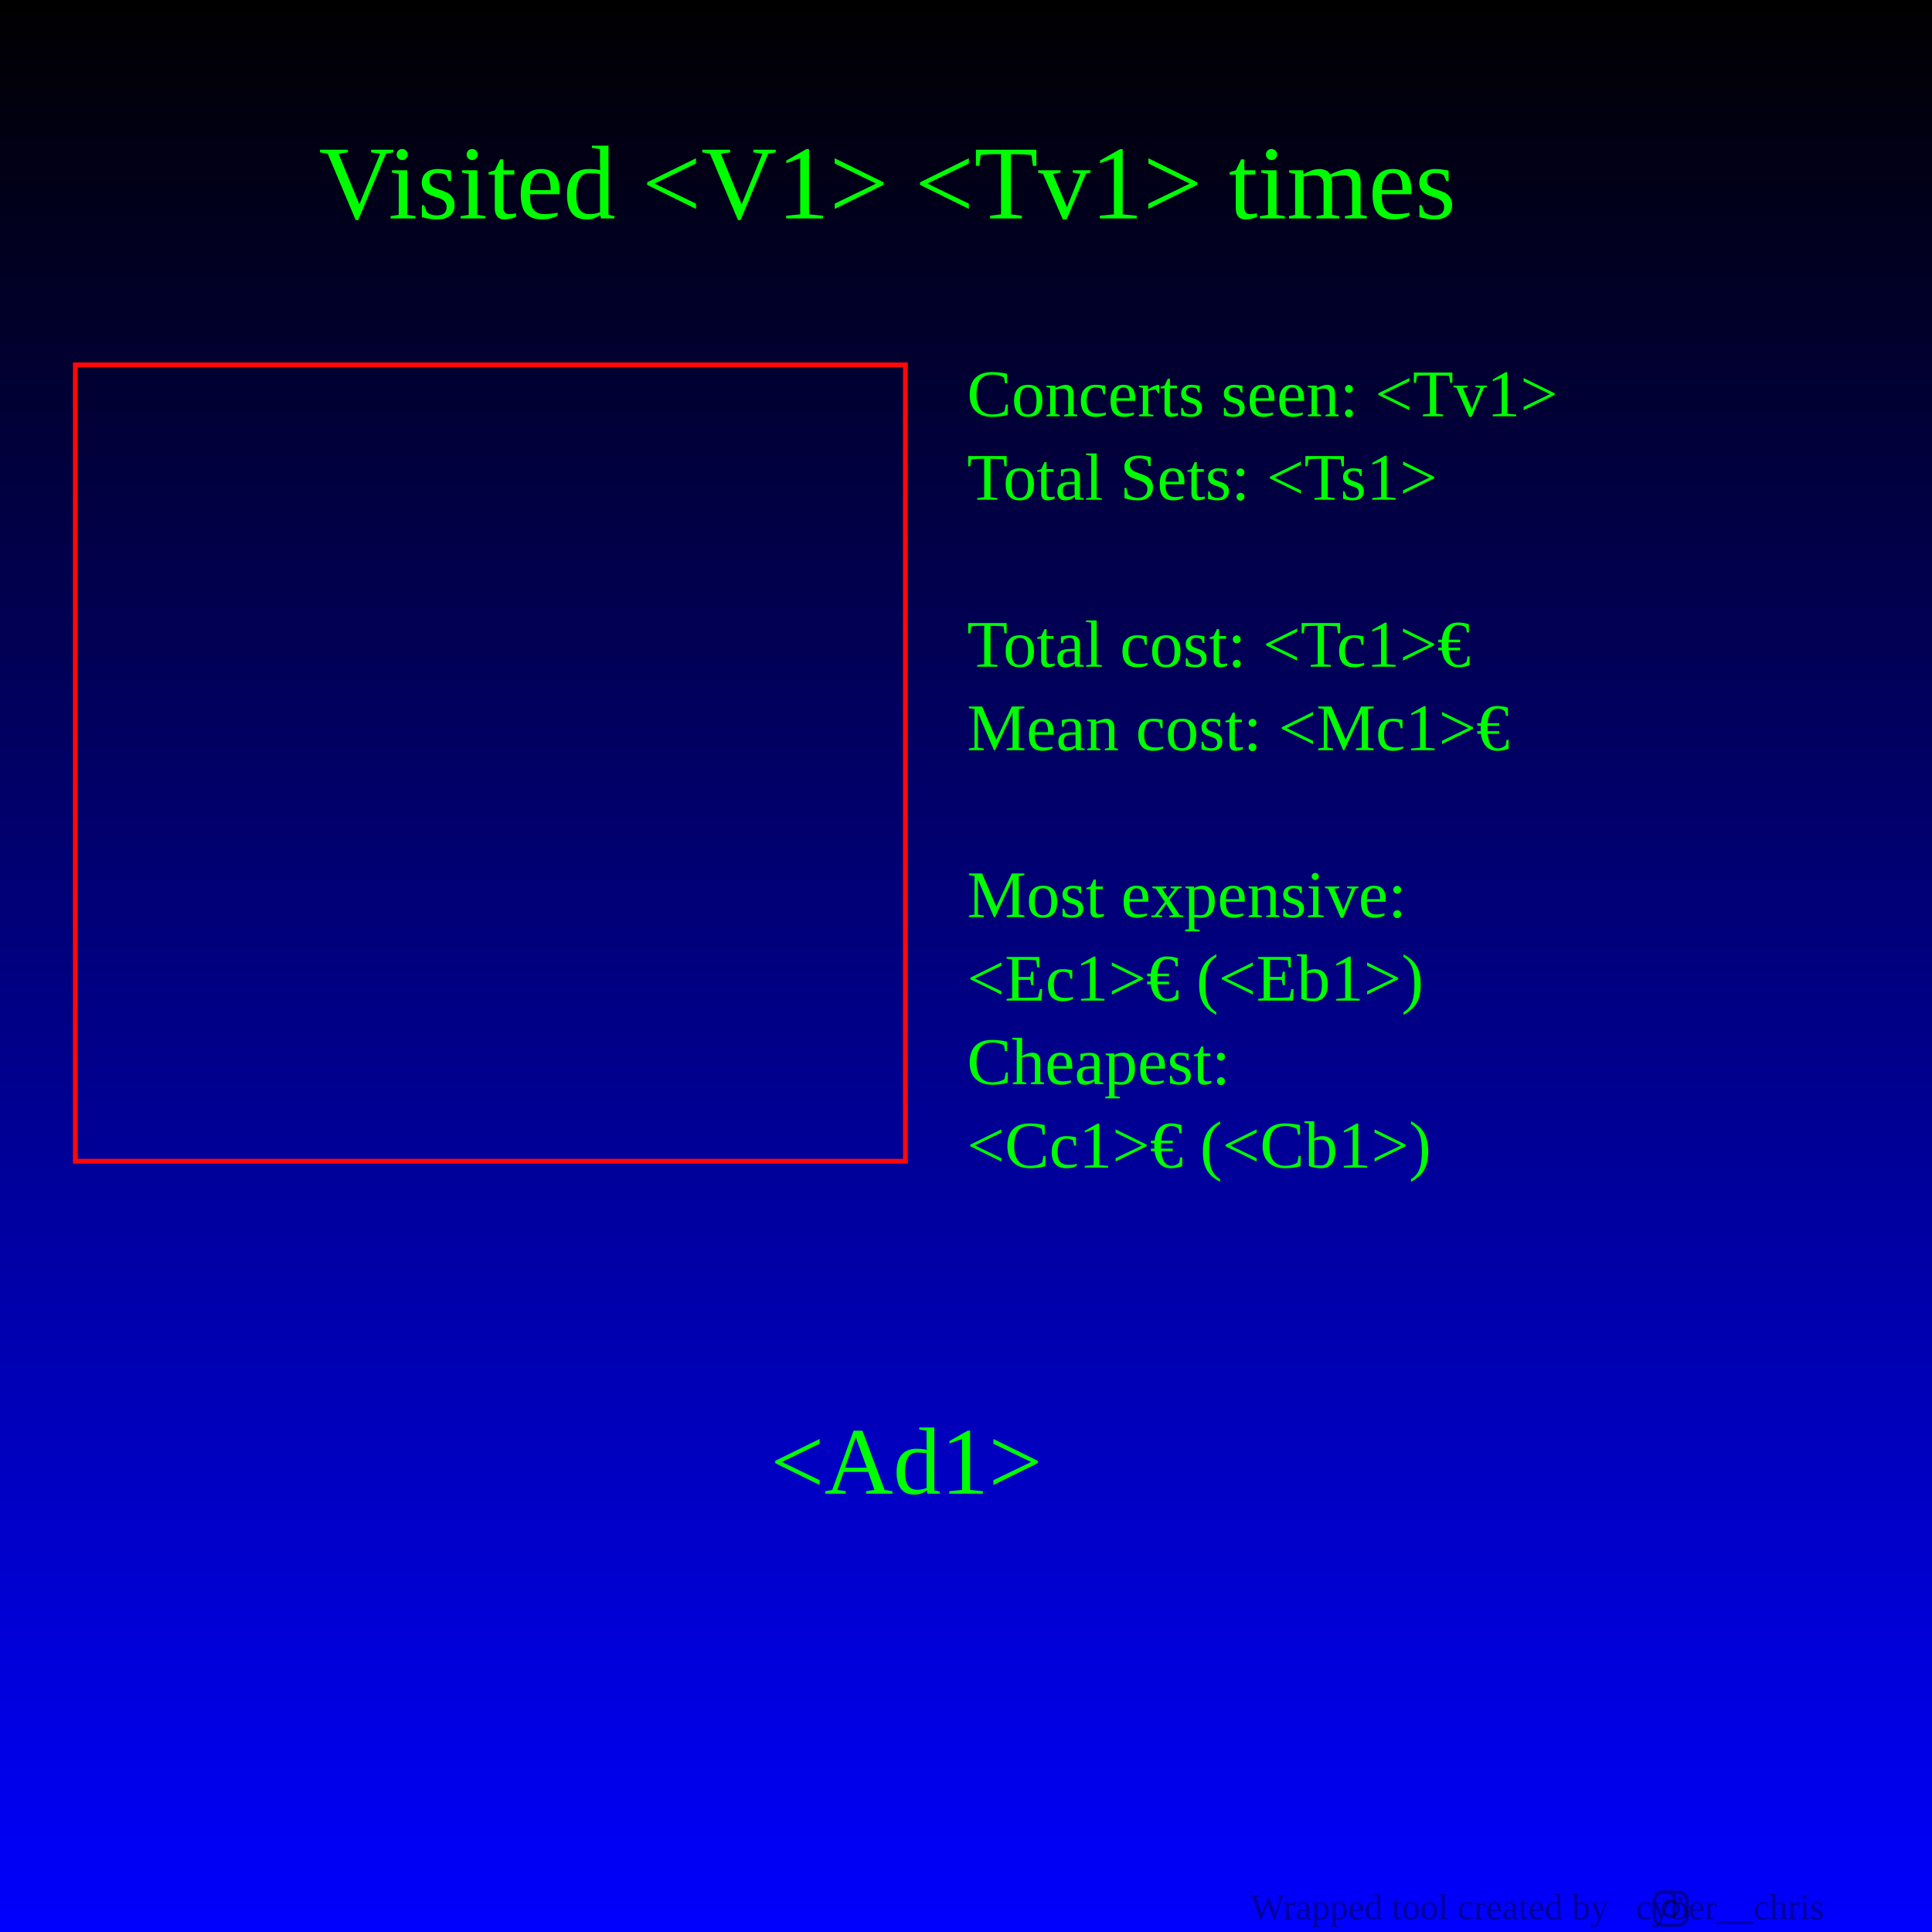
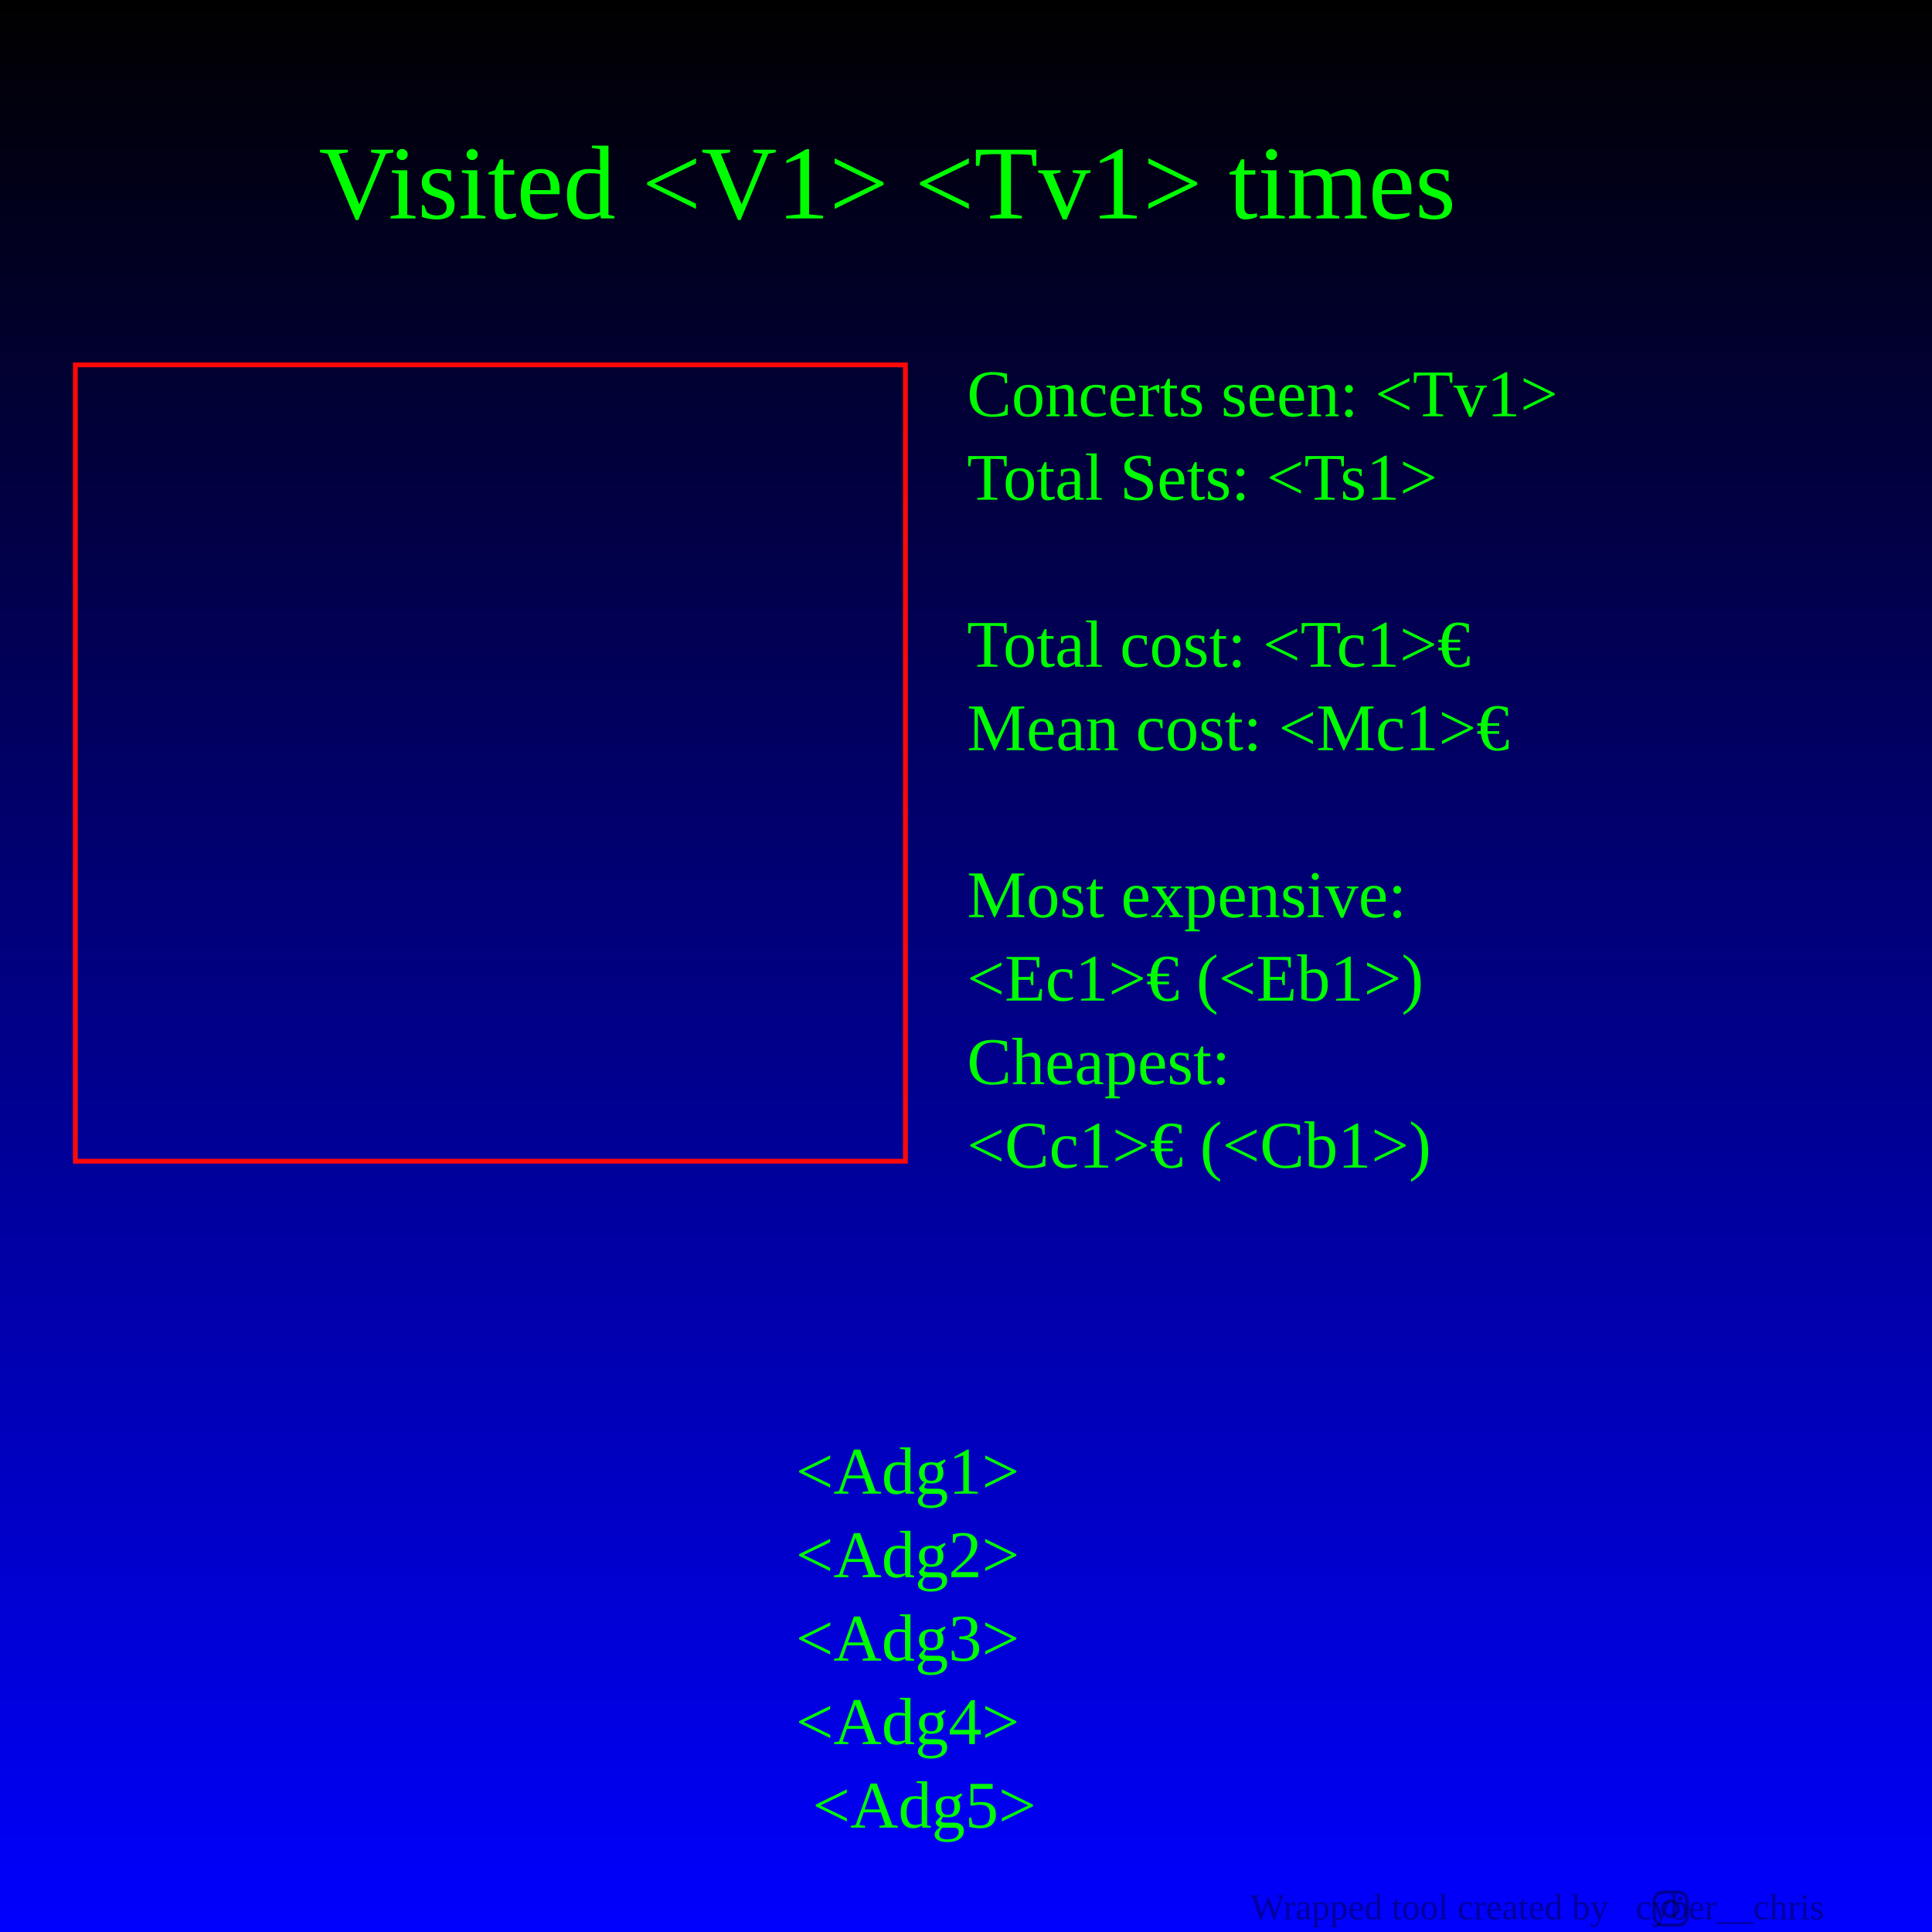
<svg xmlns="http://www.w3.org/2000/svg" xmlns:xlink="http://www.w3.org/1999/xlink" width="1080" height="1080" viewBox="0 0 1080 1080" version="1.1" id="svg1">
  <defs id="defs1">
    <pattern xlink:href="#pattern6-7" preserveAspectRatio="xMidYMid" id="pattern7" patternTransform="matrix(0.2389014,0,0,0.2389014,228.0576,249.6872)" />
    <pattern patternUnits="userSpaceOnUse" width="29" height="20" patternTransform="translate(190,350)" preserveAspectRatio="xMidYMid" style="fill:#010000" id="pattern6-7">
      <path style="fill:none;stroke:#010000;stroke-width:10;stroke-linecap:butt;stroke-dasharray:none;paint-order:stroke markers fill;stop-color:#010000" d="M 0,5 C 19,5 10,15 29,15" id="path4-2" />
    </pattern>
    <linearGradient id="linearGradient3">
      <stop style="stop-color:#010000;stop-opacity:1;" offset="0" id="stop3" />
      <stop style="stop-color:#0000fe;stop-opacity:1" offset="1" id="stop4" />
    </linearGradient>
    <linearGradient xlink:href="#linearGradient3" id="linearGradient4" x1="540" y1="0" x2="540" y2="1080" gradientUnits="userSpaceOnUse" />
  </defs>
  <g id="layer2" style="display:inline">
    <rect style="fill:url(#linearGradient4);fill-opacity:1" id="rect2" width="1080" height="1080" x="0" y="0" />
  </g>
  <g id="layer1" style="display:inline">
    <text xml:space="preserve" style="font-size:58.667px;text-align:start;writing-mode:lr-tb;direction:ltr;text-anchor:start;fill:#00fe00;stroke-width:0.526" x="529.718" y="122.113" id="text1">
      <tspan id="tspan1" x="540.03" y="122.113" style="font-size:58.667px;text-align:center;text-anchor:middle;stroke-width:0.526">Visited &lt;V1&gt; &lt;Tv1&gt; times </tspan>
    </text>
  </g>
  <g id="layer3">
    <rect style="display:inline;fill:none;stroke:#ff0808;stroke-width:2.68;stroke-linecap:butt;stroke-linejoin:miter;stroke-dasharray:none;stroke-opacity:1" id="rect1" width="464.014" height="445.17" x="42.118" y="203.963" />
    <text xml:space="preserve" style="font-size:45.869px;text-align:start;writing-mode:lr-tb;direction:ltr;text-anchor:start;display:inline;fill:none;stroke:url(#pattern7);stroke-width:0.247;stroke-linecap:butt;stroke-linejoin:miter;stroke-dasharray:none;stroke-opacity:1" x="240.003" y="203.819" id="text7">
      <tspan id="tspan7" x="240.003" y="203.819" style="fill:#00fe00;stroke:#ff0808;stroke-width:0.247;stroke-opacity:0" />
    </text>
    <text xml:space="preserve" style="font-size:37.333px;text-align:start;writing-mode:lr-tb;direction:ltr;text-anchor:start;display:inline;fill:#00fe00;stroke:#ff0808;stroke-width:1.034;stroke-linecap:butt;stroke-linejoin:miter;stroke-dasharray:none;stroke-opacity:0" x="540.547" y="232.7" id="text9">
      <tspan x="540.547" y="232.7" id="tspan2" style="font-size:37.333px">Concerts seen: &lt;Tv1&gt; </tspan>
      <tspan x="540.547" y="279.367" id="tspan3" style="font-size:37.333px">Total Sets: &lt;Ts1&gt;</tspan>
      <tspan x="540.547" y="326.033" style="font-size:37.333px" id="tspan15" />
      <tspan x="540.547" y="372.7" id="tspan4" dx="0 0 0 0 0 0 0 0 0 0 0 0 0 0 0 0 2.041" style="font-size:37.333px">Total cost: &lt;Tc1&gt;€</tspan>
      <tspan x="540.547" y="419.367" dx="0 0 0 0 0 0 0 0 0 0 0 0 0 0 0 0 0 0 0 0 0 0 0 0 0 0 0 0 0 0 0 0 0 2.041" style="font-size:37.333px" id="tspan9">Mean cost: &lt;Mc1&gt;€</tspan>
      <tspan x="540.547" y="466.033" dx="0 0 0 0 0 0 0 0 0 0 0 0 0 0 0 0 0 0 0 0 0 0 0 0 0 0 0 0 0 0 0 2.041" style="font-size:37.333px" id="tspan10" />
      <tspan x="540.547" y="512.7" style="font-size:37.333px" id="tspan16">Most expensive:</tspan>
      <tspan x="540.547" y="559.367" dx="0 0 0 0 0 0 0 0 0 0 0 0 0 0 0 0 0 0 0 0 0 0 0 0 0 0 0 0 0 0 2.041" style="font-size:37.333px" id="tspan6">&lt;Ec1&gt;€ (&lt;Eb1&gt;)</tspan>
      <tspan x="540.547" y="606.033" style="font-size:37.333px" id="tspan17">Cheapest:</tspan>
      <tspan x="540.547" y="652.7" dx="0 0 0 0 0 0 0 0 0 0 0 0 0 0 0 0 0 0 0 0 0 0 0 0 0 0 0 0 0 0 0 0 0 0 0 0 0 0 0 0 0 0 0 0 0 0 0 0 0 0 0 2.041" style="font-size:37.333px" id="tspan8">&lt;Cc1&gt;€ (&lt;Cb1&gt;)</tspan>
      <tspan x="540.547" y="699.367" style="font-size:37.333px" id="tspan18" dx="0 0 0 0 0 0 0 0 0 0 0 0 0 0 0 0 0 0 0 0 0 0 0 0 0 0 0 0 0 0 0 0 0 0 0 0 0 0 0 0 0 0 0 0 0 0 0 0 0 0 0 0 2.041" />
      <tspan x="540.547" y="746.033" id="tspan5" style="font-size:37.333px"> </tspan>
    </text>
-     <text xml:space="preserve" style="font-size:53.333px;text-align:center;writing-mode:lr-tb;direction:ltr;text-anchor:middle;fill:#ff00ff;stroke:#ff0808;stroke-width:1.034;stroke-opacity:0" x="540.03" y="834.972" id="text14">
-       <tspan id="tspan14" x="540.03" y="834.972" style="font-size:53.333px;fill:#00fe00">&lt;Ad1&gt;</tspan>
+     <text xml:space="preserve" style="font-size:37.333px;text-align:center;writing-mode:lr-tb;direction:ltr;text-anchor:middle;fill:#ff00ff;stroke:#ff0808;stroke-width:1.034;stroke-opacity:0" x="540.03" y="834.972" id="text14">
+       <tspan id="tspan14" x="540.03" y="834.972" style="font-size:37.333px;fill:#00fe00">&lt;Adg1&gt;</tspan>
+       <tspan x="540.03" y="881.638" style="font-size:37.333px;fill:#00fe00" id="tspan11">&lt;Adg2&gt;</tspan>
+       <tspan x="540.03" y="928.305" style="font-size:37.333px;fill:#00fe00" id="tspan12">&lt;Adg3&gt;</tspan>
+       <tspan x="540.03" y="974.971" style="font-size:37.333px;fill:#00fe00" id="tspan13">&lt;Adg4&gt;</tspan>
+       <tspan x="540.03" y="1021.638" style="font-size:37.333px;fill:#00fe00" id="tspan19">&lt;Adg5&gt;</tspan>
    </text>
    <text xml:space="preserve" style="font-size:20.389px;text-align:center;writing-mode:lr-tb;direction:ltr;text-anchor:middle;display:inline;fill:#000000;fill-opacity:0.382;stroke:#ff0808;stroke-width:1.318;stroke-opacity:0" x="872.057" y="1072.896" id="text17-0">
      <tspan id="tspan17-3" x="872.057" y="1072.896" style="font-size:20.389px;fill:#000000;fill-opacity:0.382;stroke-width:1.318" dx="0 0 0 0 0 0 0 0 0 0 0 0 0 0 0 0 0 0 0 0 0 0 0 0 1.402 0 3.094 0 0 0 0 0 1.778" dy="0 0 0 0 0 0 0 0 0 0 0 0 0 0 0 0 0 0 0 0 0 0 0 0 0 0 0 0 0 0 0 -2.967 0 2.967">Wrapped tool created by   cyber__chris</tspan>
    </text>
    <path d="m 929.698,1056.814 c -1.082,0.051 -1.821,0.224 -2.467,0.478 -0.668,0.261 -1.235,0.61 -1.799,1.176 -0.564,0.566 -0.911,1.133 -1.17,1.803 -0.25,0.647 -0.42,1.387 -0.468,2.469 -0.048,1.083 -0.059,1.431 -0.053,4.193 0.01,2.762 0.018,3.108 0.07,4.193 0.052,1.082 0.224,1.821 0.477,2.467 0.261,0.669 0.61,1.235 1.176,1.799 0.566,0.564 1.133,0.91 1.804,1.17 0.647,0.25 1.387,0.42 2.469,0.468 1.082,0.047 1.431,0.059 4.192,0.053 2.761,0 3.108,-0.018 4.193,-0.068 1.085,-0.051 1.819,-0.225 2.466,-0.477 0.669,-0.262 1.235,-0.611 1.799,-1.177 0.564,-0.566 0.911,-1.134 1.169,-1.804 0.251,-0.647 0.421,-1.387 0.468,-2.468 0.047,-1.086 0.059,-1.432 0.053,-4.193 -0.01,-2.761 -0.018,-3.107 -0.069,-4.192 -0.052,-1.085 -0.224,-1.821 -0.477,-2.468 -0.261,-0.668 -0.61,-1.234 -1.176,-1.799 -0.566,-0.565 -1.134,-0.911 -1.804,-1.169 -0.647,-0.25 -1.387,-0.421 -2.469,-0.468 -1.082,-0.046 -1.431,-0.059 -4.193,-0.052 -2.762,0 -3.108,0.018 -4.192,0.069 m 0.119,18.385 c -0.992,-0.042 -1.53,-0.208 -1.889,-0.346 -0.475,-0.183 -0.814,-0.404 -1.171,-0.758 -0.358,-0.354 -0.577,-0.694 -0.763,-1.168 -0.139,-0.359 -0.307,-0.896 -0.353,-1.888 -0.05,-1.071 -0.061,-1.393 -0.067,-4.108 -0.01,-2.715 0.01,-3.037 0.052,-4.109 0.042,-0.991 0.208,-1.53 0.346,-1.888 0.183,-0.476 0.404,-0.814 0.758,-1.171 0.355,-0.357 0.694,-0.577 1.168,-0.763 0.358,-0.141 0.896,-0.306 1.887,-0.354 1.073,-0.051 1.394,-0.062 4.109,-0.068 2.715,0 3.037,0 4.11,0.051 0.991,0.043 1.53,0.207 1.888,0.346 0.475,0.183 0.814,0.403 1.171,0.758 0.357,0.355 0.578,0.693 0.763,1.169 0.14,0.358 0.306,0.895 0.353,1.887 0.051,1.073 0.063,1.394 0.067,4.109 0.01,2.714 -0.01,3.037 -0.052,4.108 -0.043,0.992 -0.208,1.53 -0.346,1.889 -0.183,0.475 -0.404,0.814 -0.759,1.171 -0.355,0.357 -0.693,0.577 -1.168,0.763 -0.358,0.141 -0.896,0.306 -1.887,0.353 -1.073,0.05 -1.394,0.062 -4.11,0.068 -2.716,0 -3.036,0 -4.109,-0.051 m 8.29,-13.721 a 1.22,1.22 0 1 0 1.218,-1.222 1.22,1.22 0 0 0 -1.218,1.222 m -9.419,5.445 c 0.01,2.884 2.348,5.217 5.232,5.212 2.884,0 5.218,-2.348 5.212,-5.232 -0.01,-2.884 -2.349,-5.217 -5.232,-5.212 -2.884,0 -5.217,2.348 -5.212,5.232 m 1.832,0 a 3.39,3.39 0 1 1 3.397,3.384 3.39,3.39 0 0 1 -3.397,-3.384" id="path1" style="display:inline;fill:#000000;fill-opacity:0.382;stroke-width:0.02" />
  </g>
</svg>
